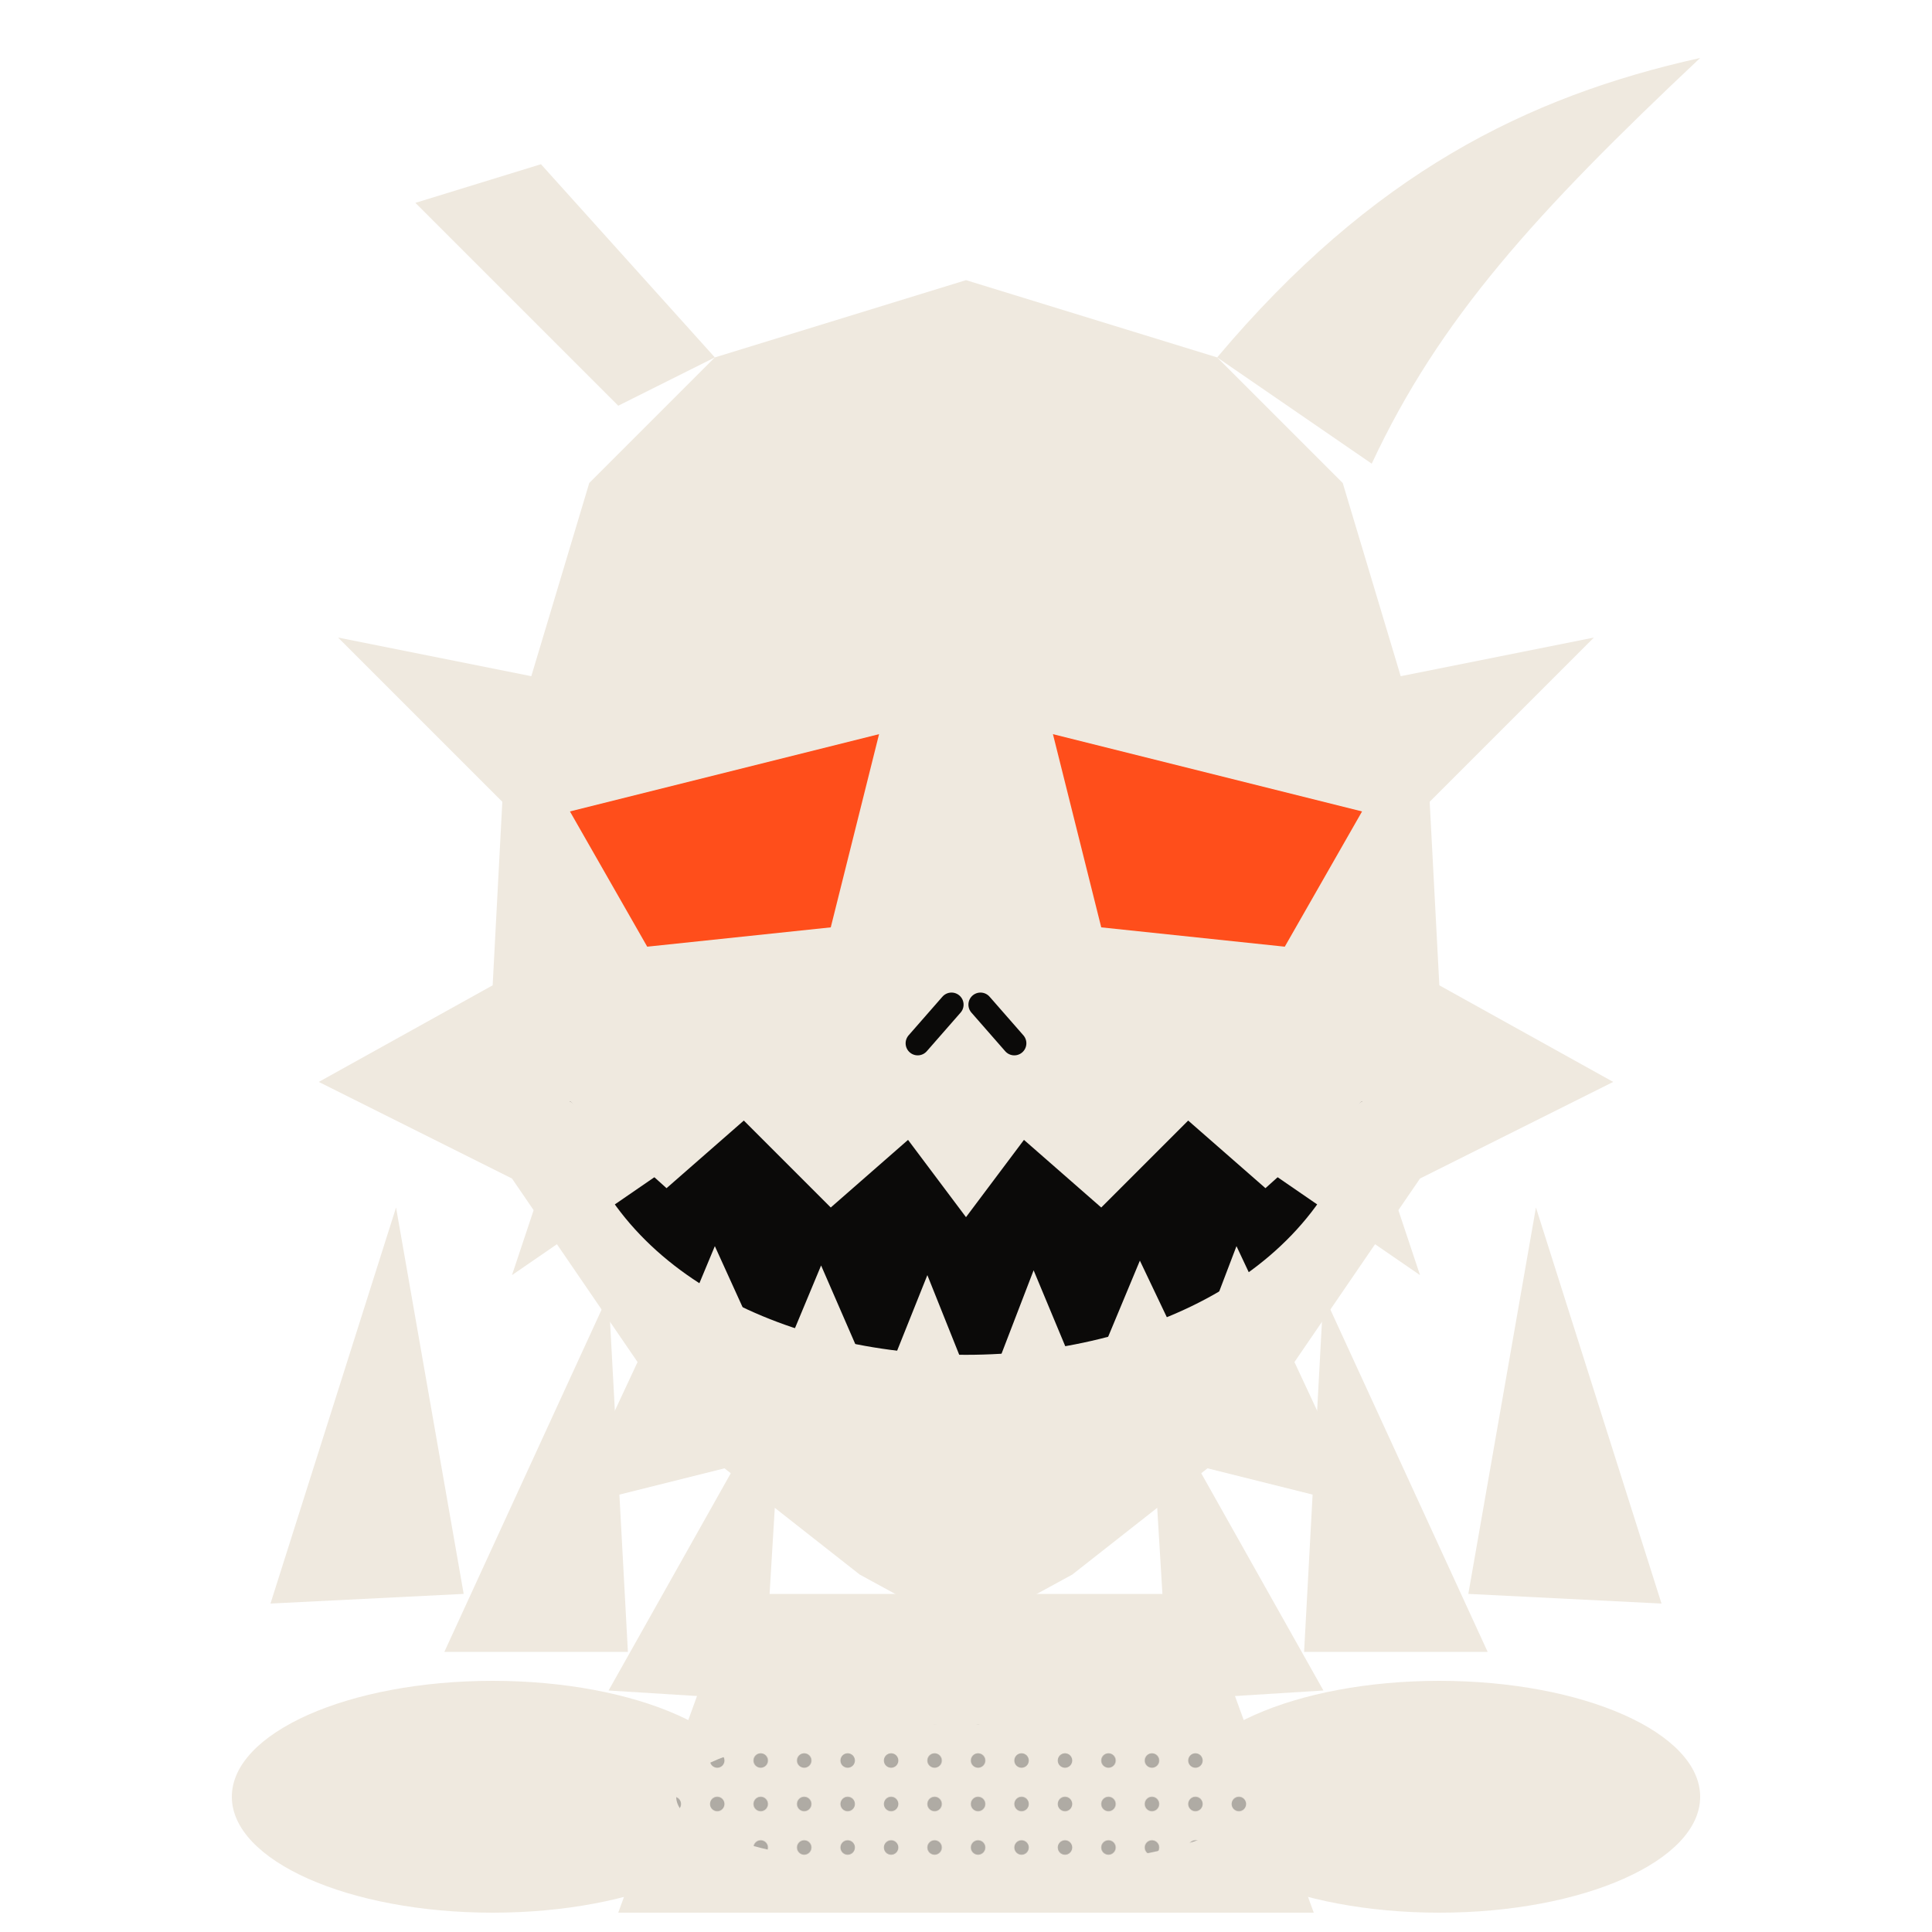
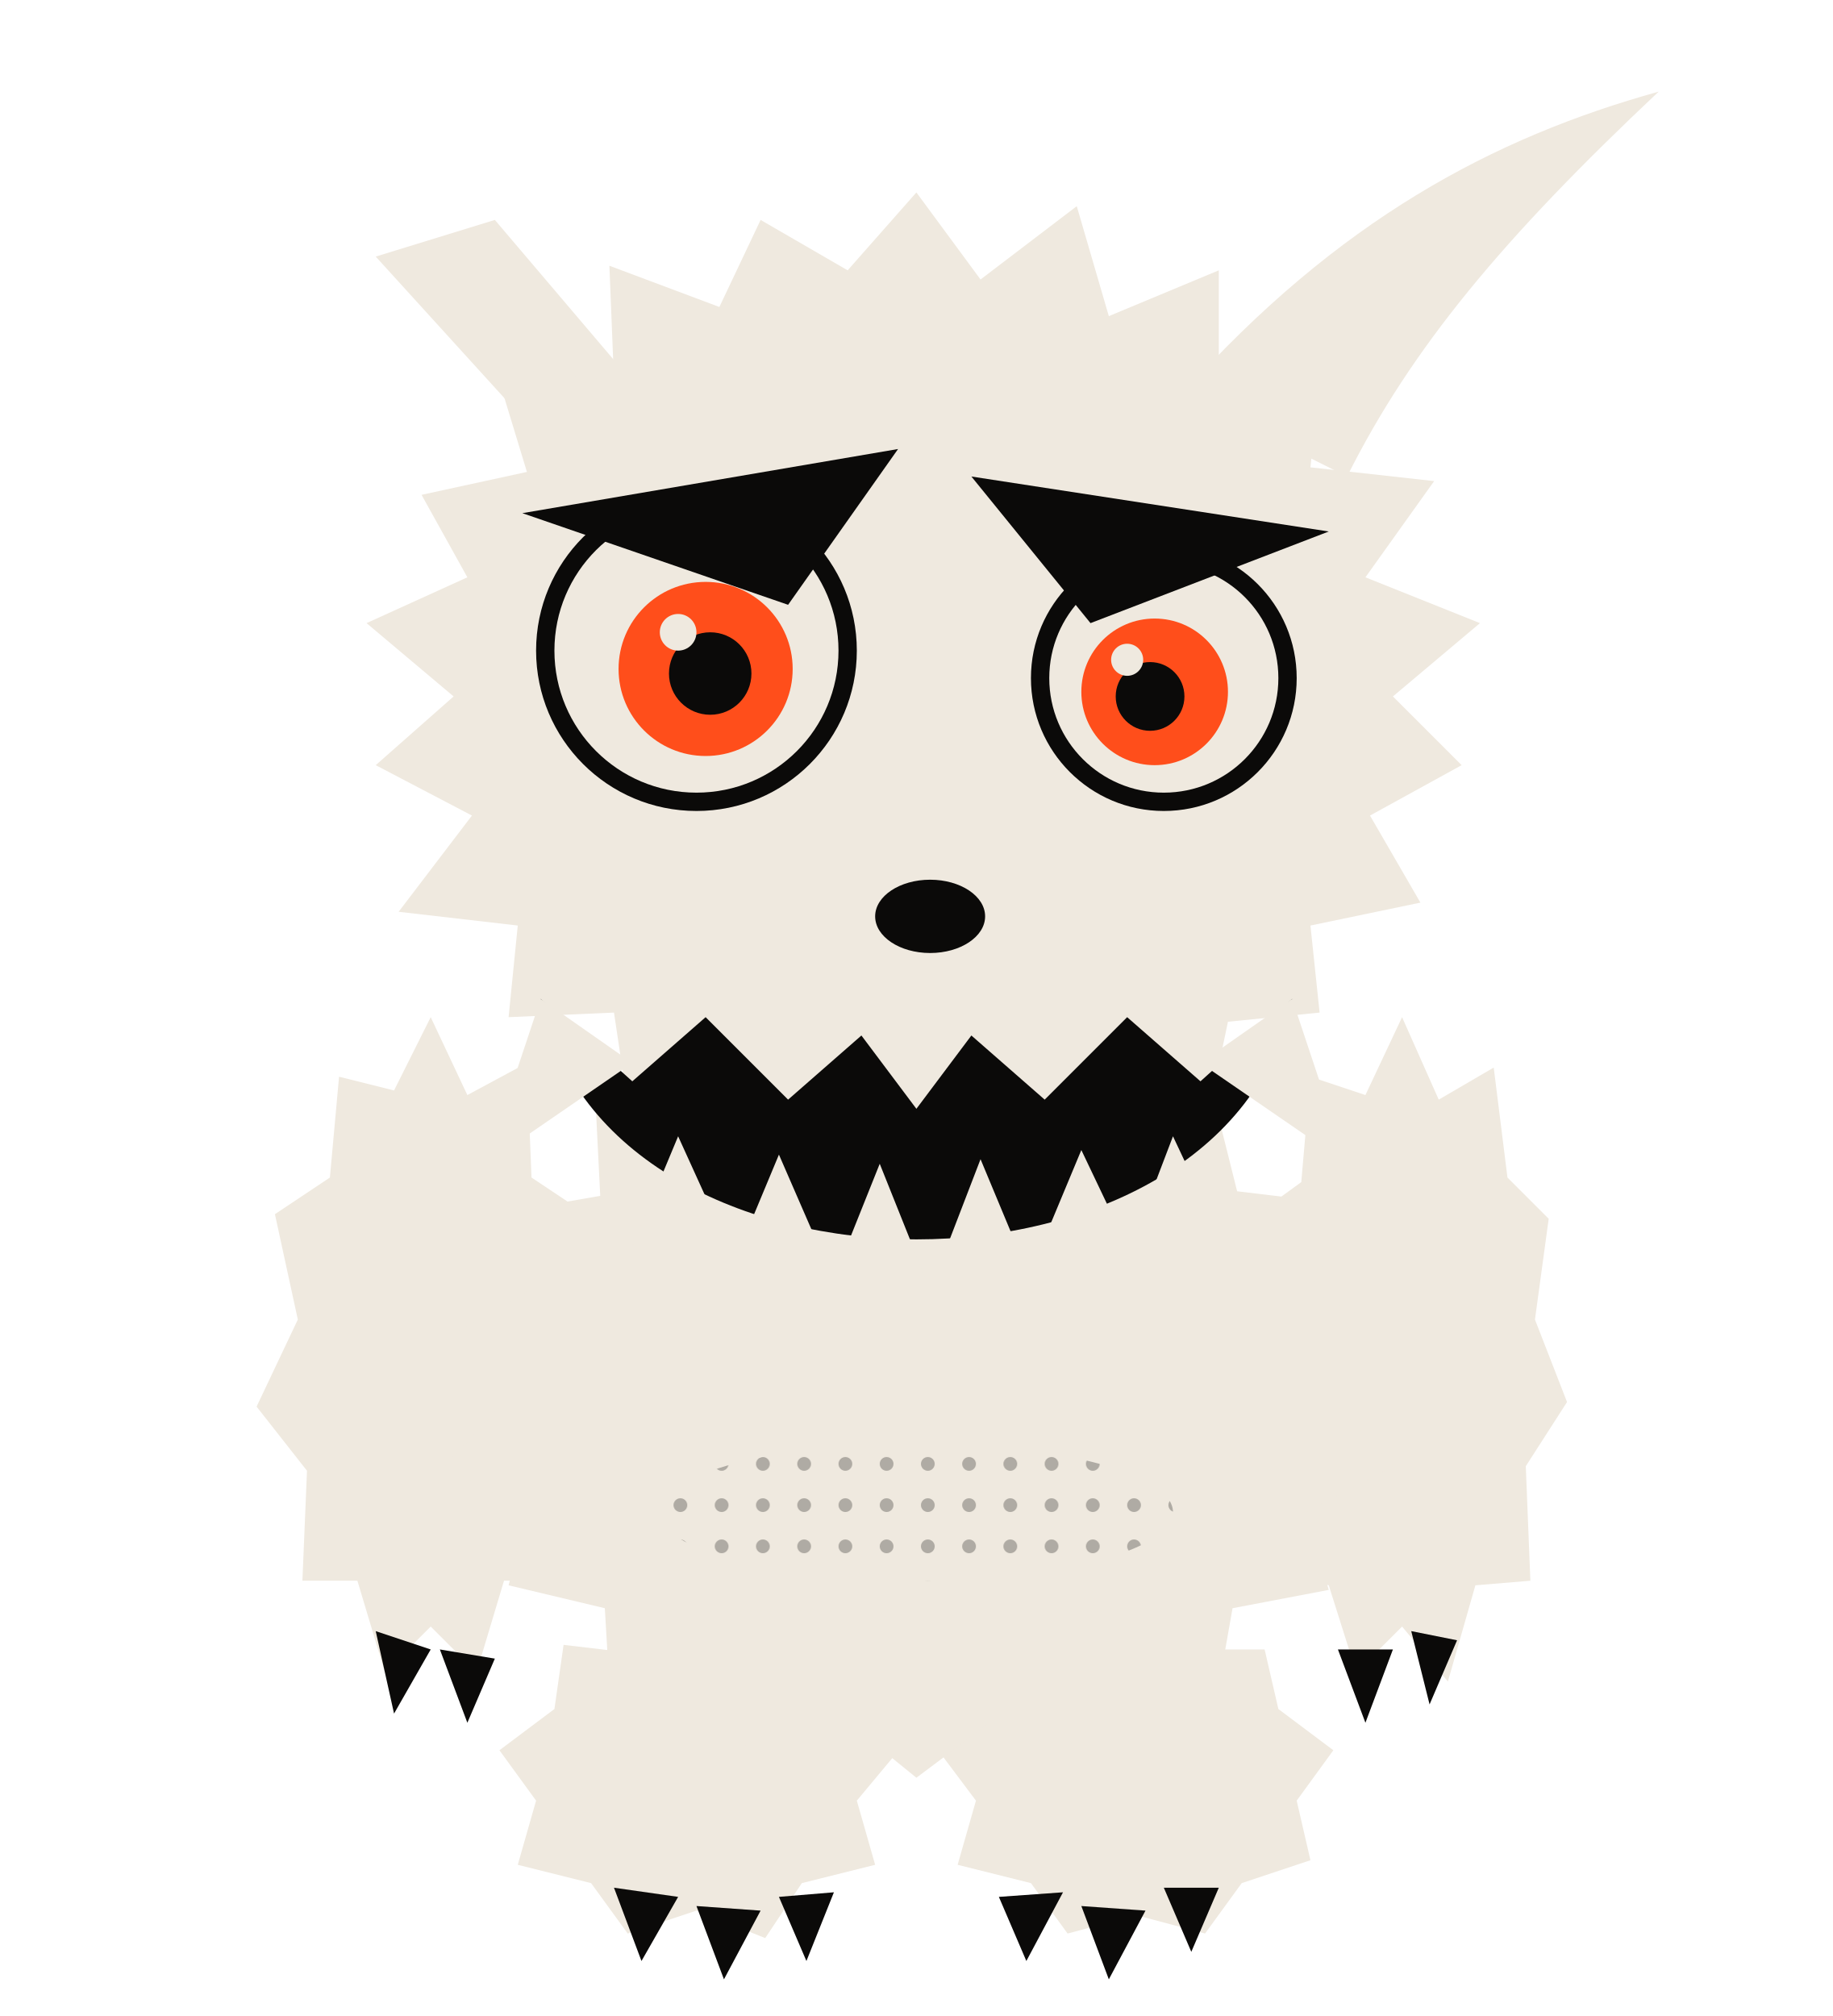
- <svg xmlns="http://www.w3.org/2000/svg" viewBox="0 0 400 400">
+ <svg xmlns="http://www.w3.org/2000/svg" viewBox="0 0 400 440">
  <defs>
    <pattern id="ht" width="9" height="9" patternUnits="userSpaceOnUse">
      <circle cx="4.5" cy="4.5" r="1.5" fill="#0B0A09" opacity=".28" />
    </pattern>
  </defs>
  <g fill="#EFE9DF">
-     <path d="M56,332 L82,250 L96,330 Z" />
-     <path d="M92,342 L126,268 L130,342 Z" />
-     <path d="M126,350 L162,286 L158,352 Z" />
-     <ellipse cx="102" cy="372" rx="54" ry="24" />
-     <path d="M344,332 L318,250 L304,330 Z" />
-     <path d="M308,342 L274,268 L270,342 Z" />
-     <path d="M274,350 L238,286 L242,352 Z" />
-     <ellipse cx="298" cy="372" rx="54" ry="24" />
+     <path d="M94,222 L102,239 L115,232 L116,257 L128,265 L123,288 L130,306 L121,321 L122,345 L110,345 L104,365 L94,355 L84,365 L78,345 L66,345 L67,321 L56,307 L65,288 L60,265 L72,257 L74,235 L86,238 Z" />
+     <path d="M306,222 L314,240 L326,233 L329,257 L338,266 L335,288 L342,306 L333,320 L334,345 L322,346 L316,367 L306,355 L296,365 L290,346 L279,343 L279,320 L271,306 L277,288 L273,266 L284,258 L286,235 L298,239 Z" />
+     <path d="M152,350 L164,360 L181,359 L183,373 L197,381 L187,393 L191,407 L175,411 L167,423 L152,417 L137,422 L129,411 L113,407 L117,393 L109,382 L121,373 L123,359 L140,361 Z" />
+     <path d="M248,351 L260,360 L276,360 L279,373 L291,382 L283,393 L286,406 L271,411 L263,422 L248,418 L233,422 L225,411 L209,407 L213,393 L204,381 L218,373 L220,360 L236,361 Z" />
+     <path d="M200,225 L216,237 L235,230 L245,245 L266,244 L270,260 L295,263 L286,282 L305,291 L291,306 L304,320 L285,330 L290,347 L269,351 L266,368 L246,368 L235,381 L216,376 L200,388 L184,375 L164,383 L154,368 L133,368 L132,351 L111,346 L115,330 L97,320 L110,306 L97,292 L115,282 L108,265 L131,261 L130,241 L155,245 L165,230 L184,235 Z" />
+     <path d="M258,86 C292,48 326,30 362,20 C328,52 308,76 294,104 Z" />
+     <path d="M142,88 L108,48 L82,56 L122,100 Z" />
+     <path d="M200,42 L214,61 L235,45 L242,69 L266,59 L266,83 L288,83 L286,102 L313,105 L298,126 L323,136 L304,152 L319,167 L299,178 L310,197 L286,202 L288,221 L268,223 L264,242 L242,235 L235,259 L215,245 L200,263 L185,245 L166,257 L157,237 L137,241 L134,221 L111,222 L113,202 L87,199 L103,178 L82,167 L99,152 L80,136 L102,126 L92,108 L115,103 L108,80 L134,83 L133,58 L157,67 L166,48 L185,59 Z" />
  </g>
-   <path d="M152,330 L248,330 L272,396 L128,396 Z" fill="#EFE9DF" />
-   <ellipse cx="200" cy="372" rx="60" ry="15" fill="url(#ht)" />
-   <path d="M252,74 C284,36 316,20 352,12 C318,44 298,66 284,96 Z" fill="#EFE9DF" />
-   <path d="M148,74 L112,34 L86,42 L128,84 Z" fill="#EFE9DF" />
-   <path d="M200,58 L252,74 L278,100 L290,140 L330,132 L296,166 L298,204 L334,224 L294,244 L268,282 L282,312 L250,304 L222,326 L200,338 L178,326 L150,304 L118,312 L132,282 L106,244 L66,224 L102,204 L104,166 L70,132 L110,140 L122,100 L148,74 Z" fill="#EFE9DF" />
-   <path d="M118,168 L182,152 L172,192 L134,196 Z" fill="#FF4E1B" />
-   <path d="M282,168 L218,152 L228,192 L266,196 Z" fill="#FF4E1B" />
-   <g stroke="#0B0A09" stroke-width="5" stroke-linecap="round">
-     <line x1="190" y1="216" x2="197" y2="208" />
-     <line x1="210" y1="216" x2="203" y2="208" />
+   <ellipse cx="200" cy="330" rx="56" ry="15" fill="url(#ht)" />
+   <circle cx="152" cy="142" r="35" fill="#0B0A09" />
+   <circle cx="254" cy="148" r="29" fill="#0B0A09" />
+   <circle cx="152" cy="142" r="31" fill="#EFE9DF" />
+   <circle cx="254" cy="148" r="25" fill="#EFE9DF" />
+   <circle cx="154" cy="146" r="19" fill="#FF4E1B" />
+   <circle cx="252" cy="151" r="16" fill="#FF4E1B" />
+   <circle cx="155" cy="147" r="9" fill="#0B0A09" />
+   <circle cx="251" cy="152" r="7.5" fill="#0B0A09" />
+   <circle cx="148" cy="138" r="4" fill="#EFE9DF" />
+   <circle cx="246" cy="144" r="3.5" fill="#EFE9DF" />
+   <path d="M114,112 L196,98 L172,132 Z" fill="#0B0A09" />
+   <path d="M290,116 L212,104 L238,136 Z" fill="#0B0A09" />
+   <ellipse cx="203" cy="200" rx="12" ry="8" fill="#0B0A09" />
+   <path d="M118,218 L138,236 L154,222 L172,240 L188,226 L200,242 L212,226 L228,240 L246,222 L262,236 L282,218 C268,288 132,288 118,218 Z" fill="#0B0A09" />
+   <g fill="#EFE9DF">
+     <path d="M138,272 L148,248 L158,270 Z" />
+     <path d="M160,276 L170,252 L180,275 Z" />
+     <path d="M182,279 L192,254 L202,279 Z" />
+     <path d="M204,279 L214,253 L224,277 Z" />
+     <path d="M226,275 L236,251 L246,272 Z" />
+     <path d="M248,269 L256,248 L264,265 Z" />
+     <path d="M118,218 L106,254 L138,232 Z" />
+     <path d="M282,218 L294,254 L262,232 Z" />
  </g>
-   <path d="M118,228 L138,246 L154,232 L172,250 L188,236 L200,252 L212,236 L228,250 L246,232 L262,246 L282,228 C268,298 132,298 118,228 Z" fill="#0B0A09" />
-   <g fill="#EFE9DF">
-     <path d="M138,282 L148,258 L158,280 Z" />
-     <path d="M160,286 L170,262 L180,285 Z" />
-     <path d="M182,289 L192,264 L202,289 Z" />
-     <path d="M204,289 L214,263 L224,287 Z" />
-     <path d="M226,285 L236,261 L246,282 Z" />
-     <path d="M248,279 L256,258 L264,275 Z" />
-     <path d="M118,228 L106,264 L138,242 Z" />
-     <path d="M282,228 L294,264 L262,242 Z" />
+   <g fill="#0B0A09">
+     <path d="M82,356 L86,374 L94,360 Z" />
+     <path d="M96,360 L102,376 L108,362 Z" />
+     <path d="M292,360 L298,376 L304,360 Z" />
+     <path d="M308,356 L312,372 L318,358 Z" />
+     <path d="M134,412 L140,428 L148,414 Z" />
+     <path d="M152,416 L158,432 L166,417 Z" />
+     <path d="M170,414 L176,428 L182,413 Z" />
+     <path d="M218,414 L224,428 L232,413 Z" />
+     <path d="M236,416 L242,432 L250,417 Z" />
+     <path d="M254,412 L260,426 L266,412 Z" />
  </g>
</svg>
